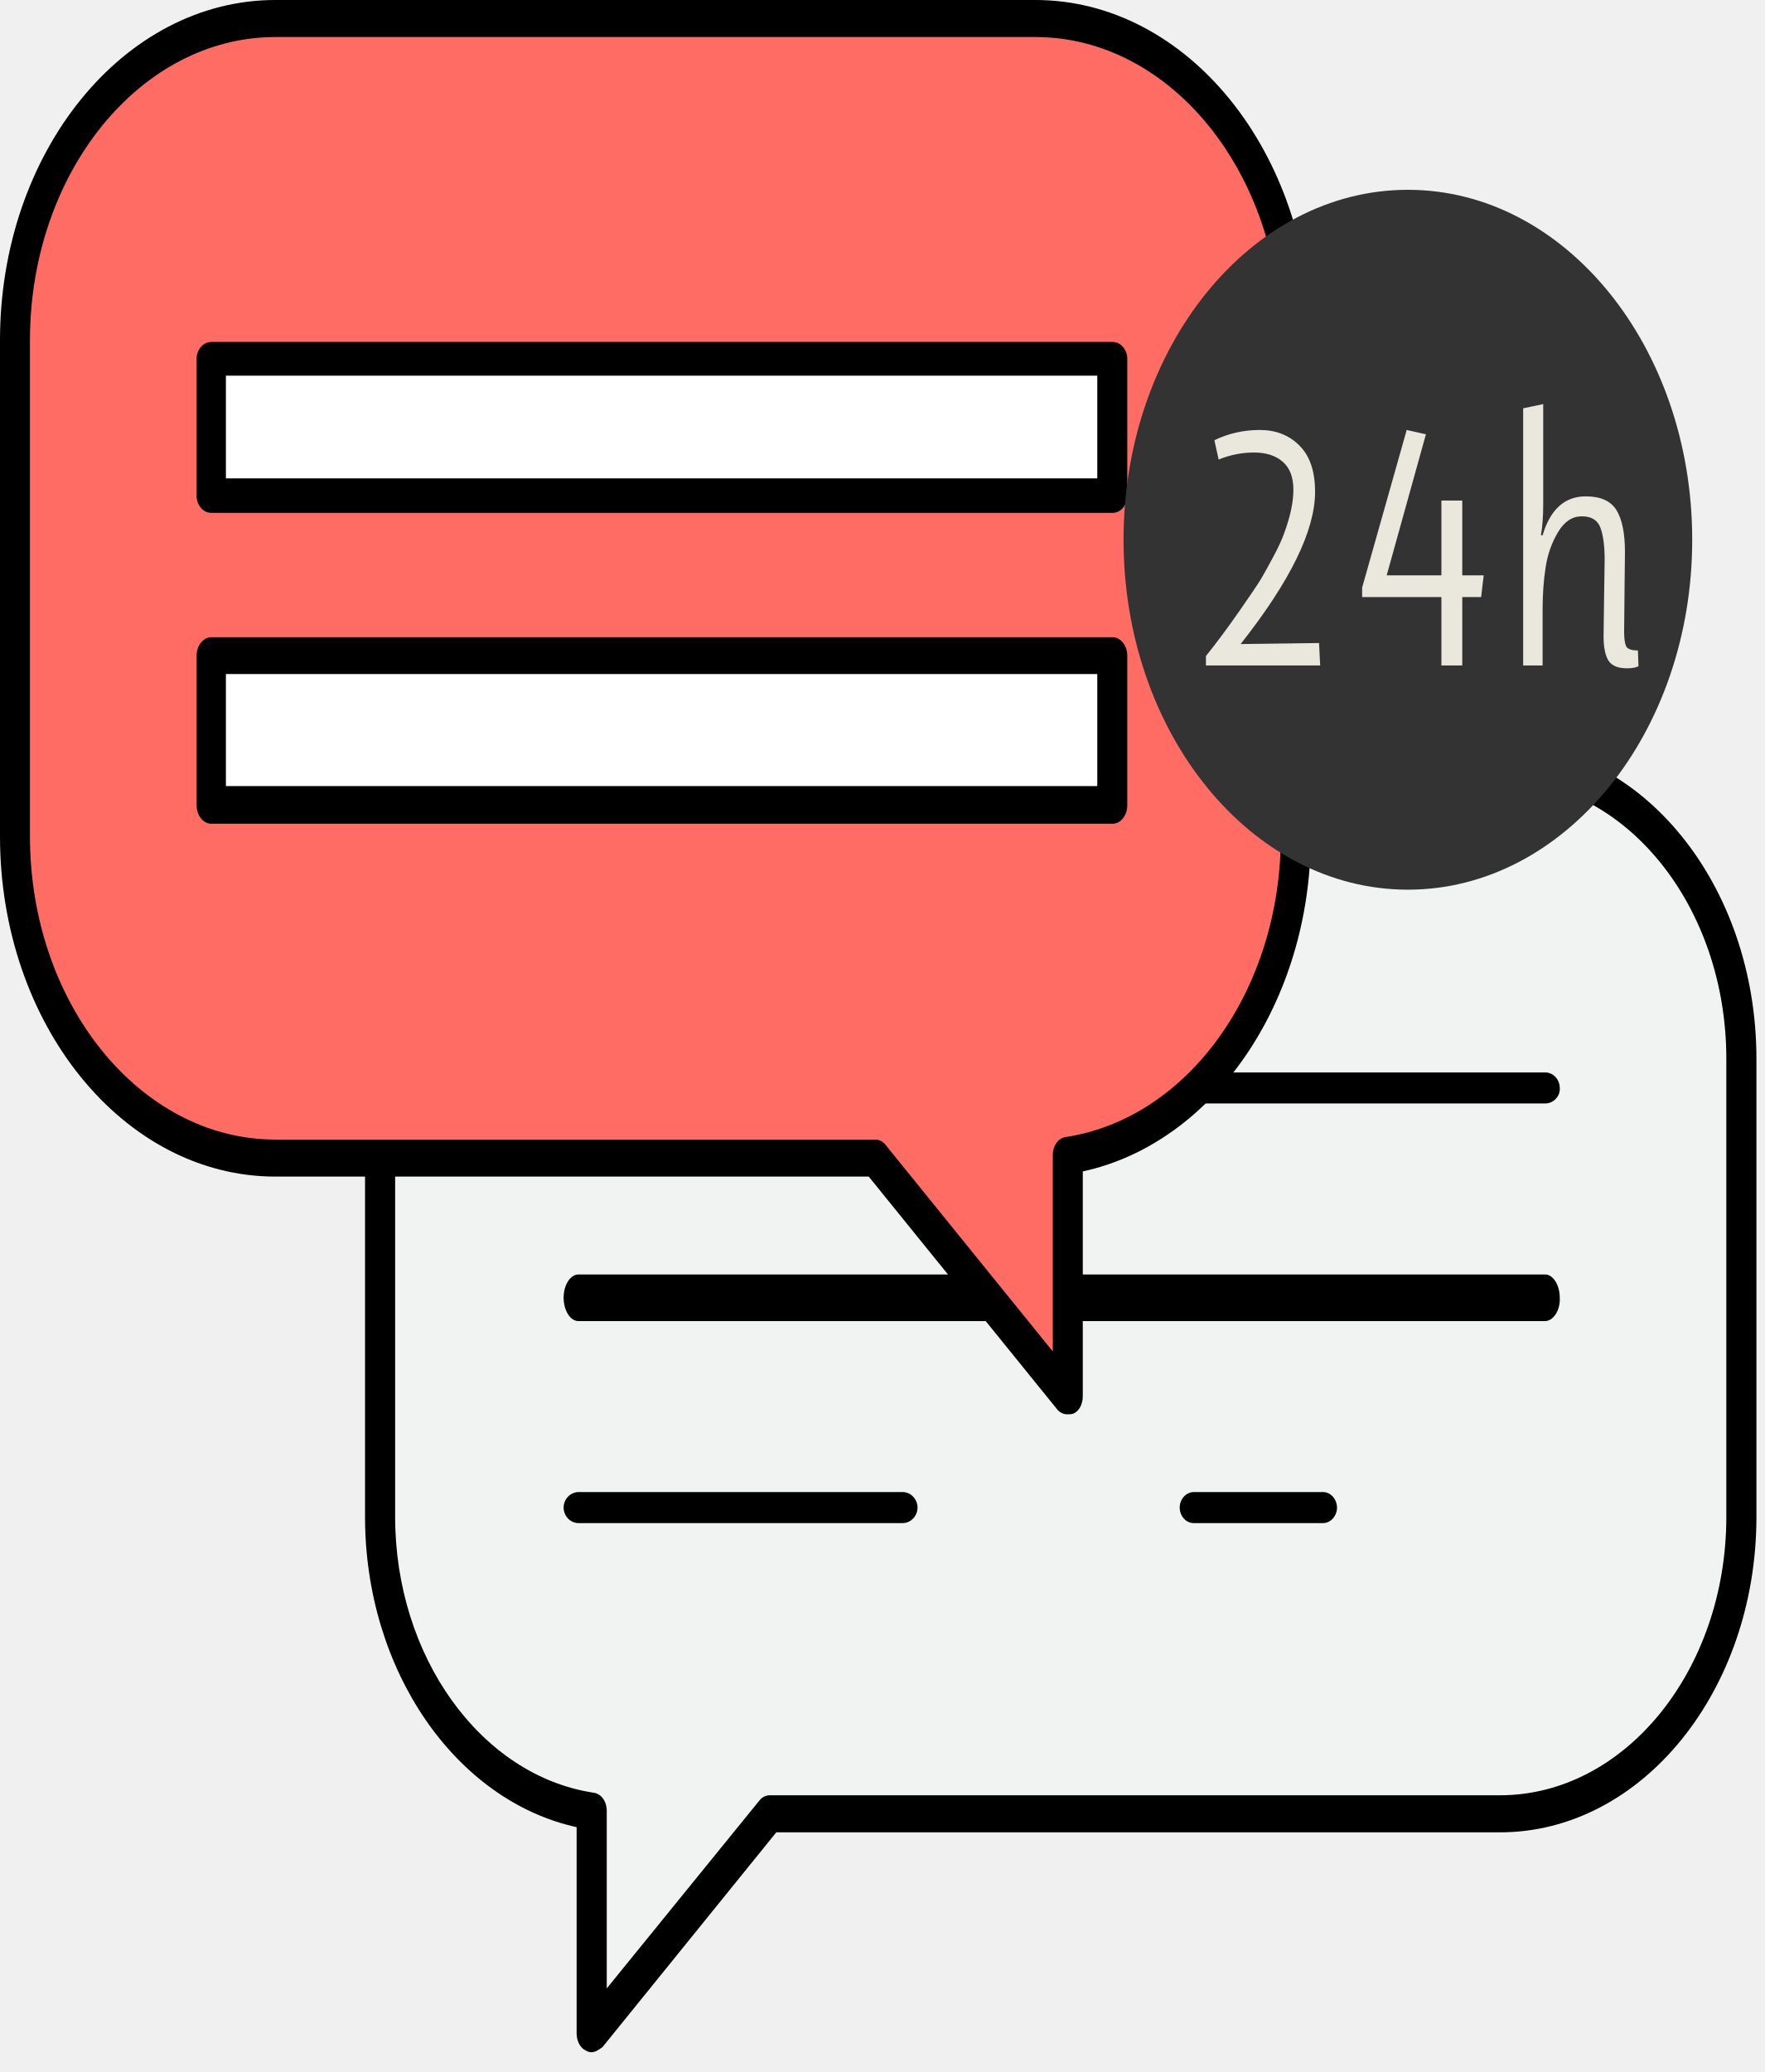
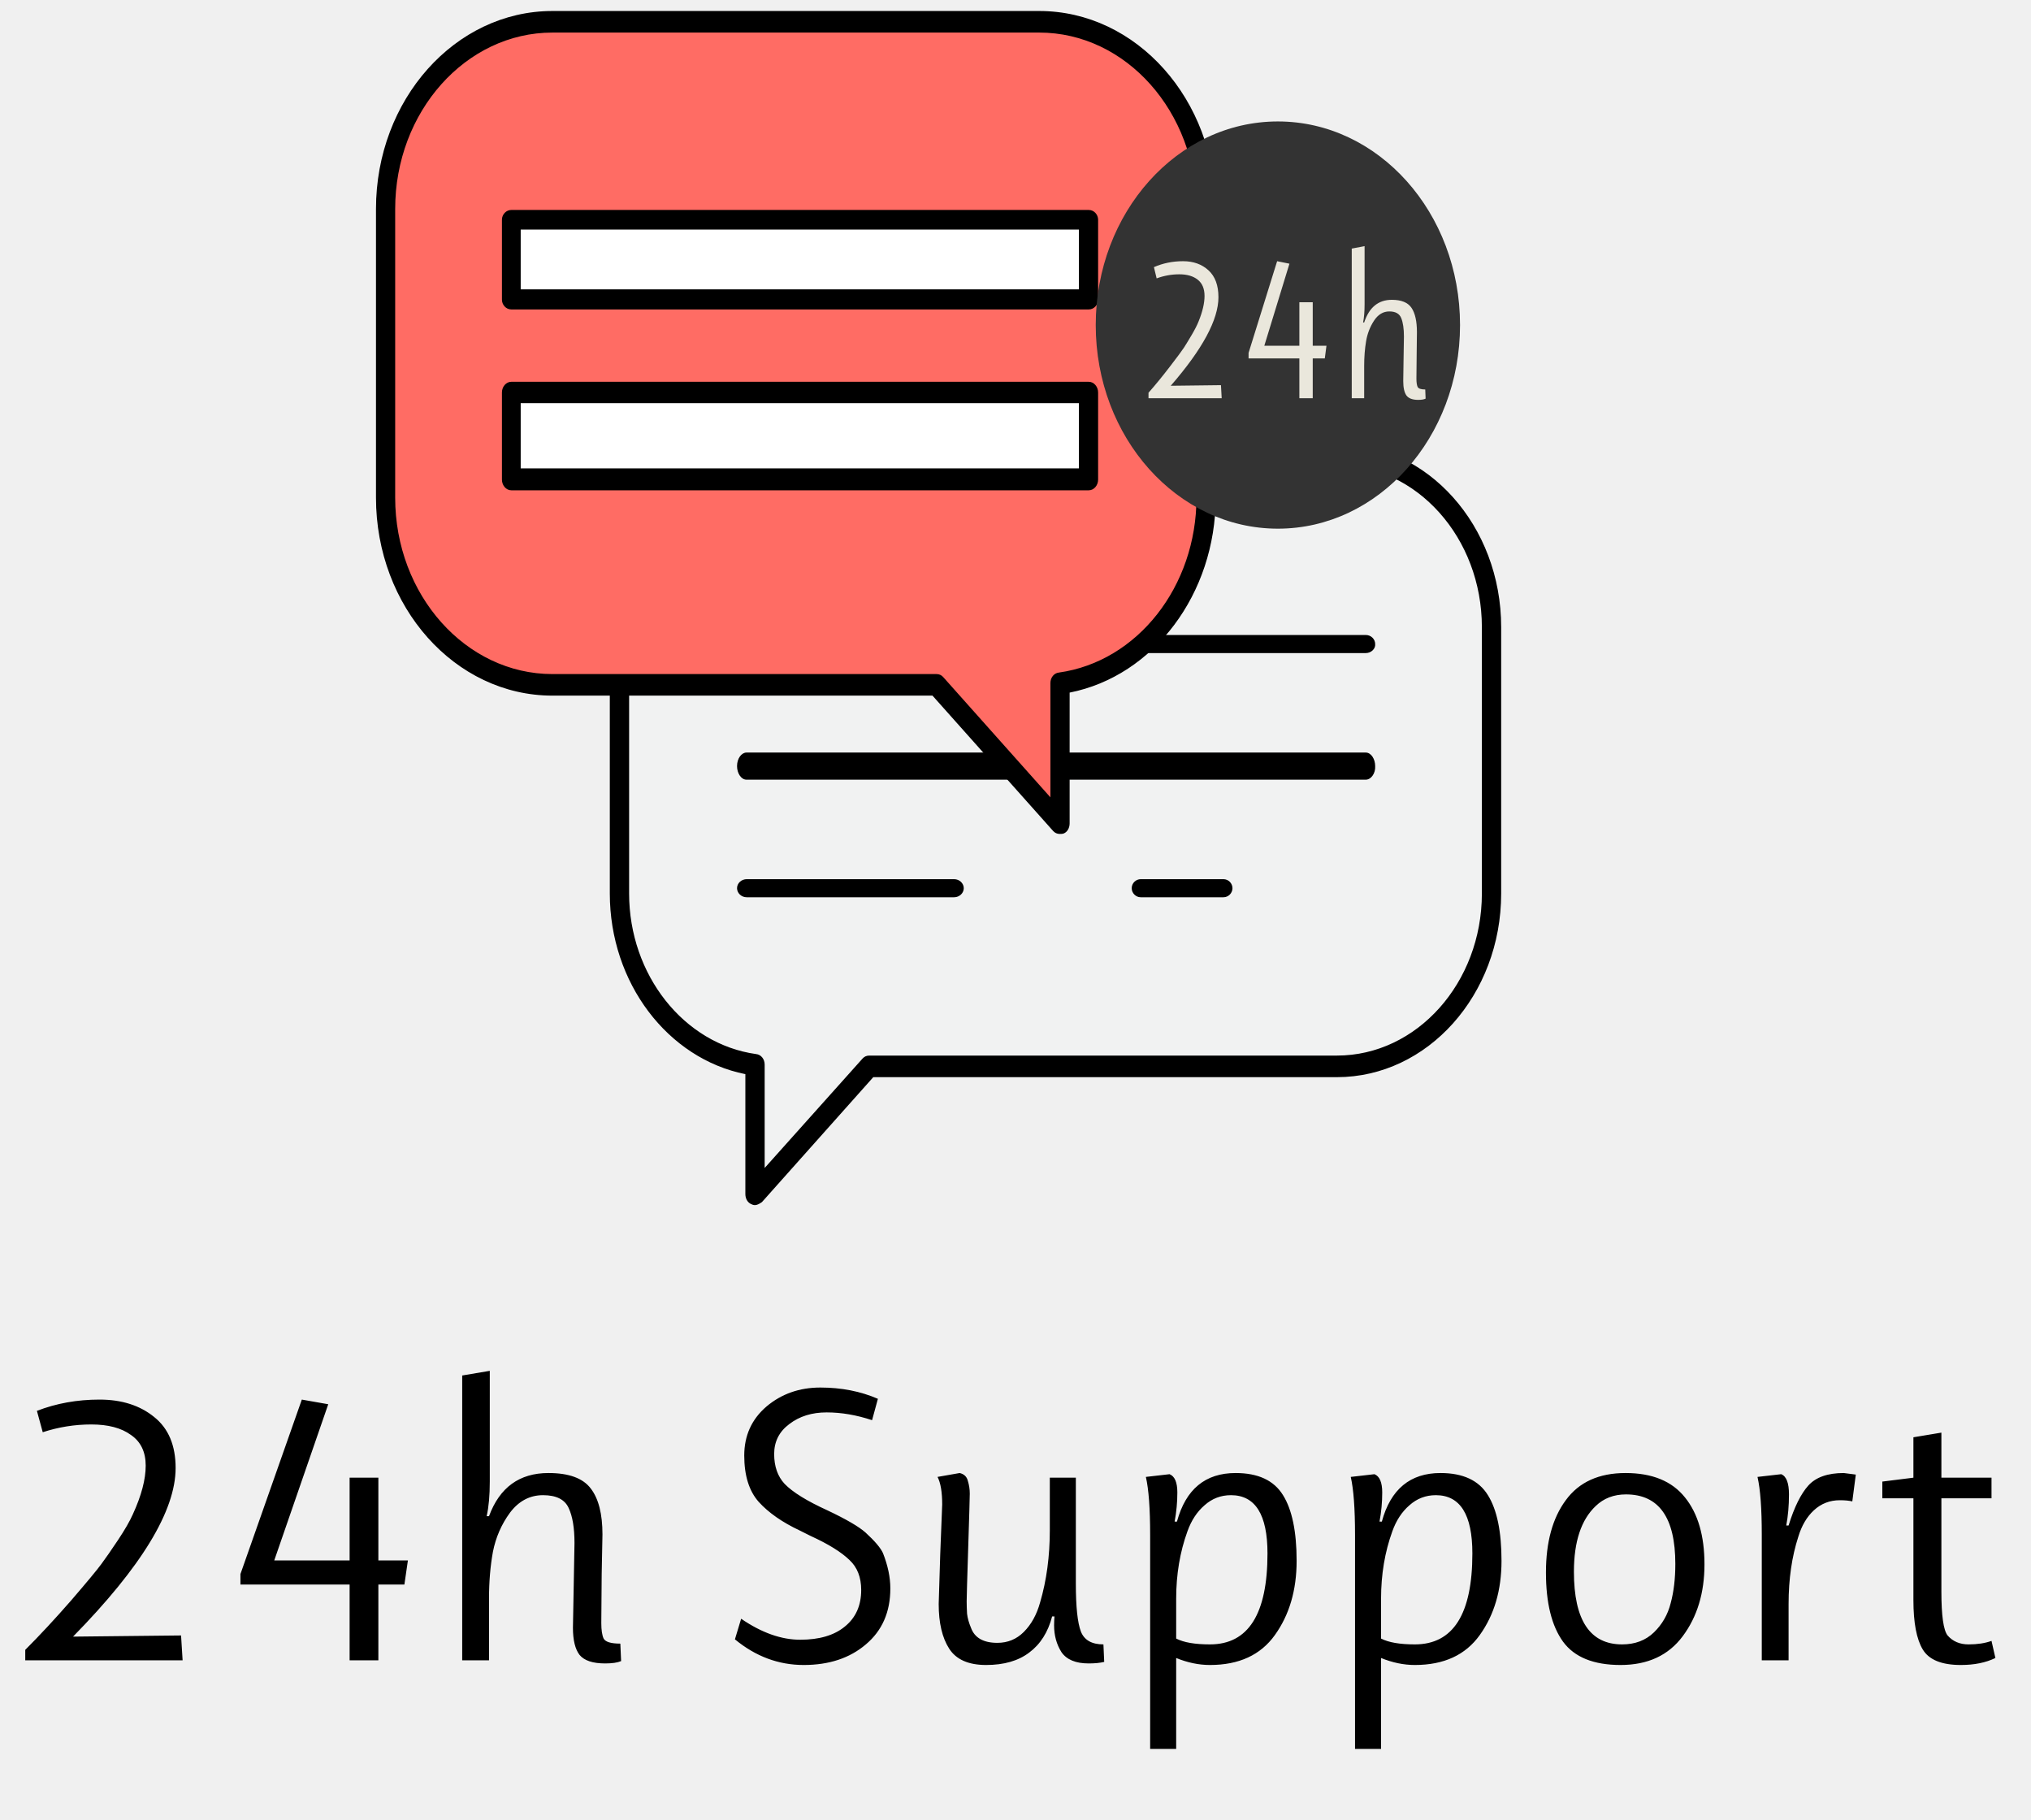
- <svg xmlns="http://www.w3.org/2000/svg" width="69" height="81" viewBox="0 0 69 81" fill="none">
-   <path d="M24.299 29.765H58.651C63.856 29.765 68.075 34.956 68.075 41.394V59.294C68.075 65.698 63.856 70.923 58.651 70.923H30.106L23.121 79.485V70.788C18.464 70.081 14.848 65.193 14.848 59.26V41.361C14.875 34.956 19.094 29.765 24.299 29.765Z" fill="#F1F2F2" />
-   <path d="M23.121 80.227C23.039 80.227 22.956 80.193 22.902 80.159C22.683 80.058 22.546 79.789 22.546 79.485V71.429C17.806 70.384 14.273 65.294 14.273 59.294V41.394C14.273 34.585 18.765 29.057 24.299 29.057H58.651C64.185 29.057 68.677 34.585 68.677 41.394V59.294C68.677 66.103 64.185 71.631 58.651 71.631H30.353L23.559 80.025C23.422 80.126 23.285 80.227 23.121 80.227ZM24.299 30.506C19.423 30.506 15.45 35.394 15.45 41.394V59.294C15.45 64.754 18.793 69.406 23.203 70.081C23.504 70.114 23.724 70.418 23.724 70.788V77.732L29.695 70.384C29.805 70.249 29.942 70.182 30.106 70.182H58.651C63.527 70.182 67.5 65.294 67.5 59.294V41.394C67.5 35.394 63.527 30.506 58.651 30.506H24.299Z" fill="black" />
-   <path d="M51.725 59.543H46.679C46.363 59.543 46.127 59.254 46.127 58.936C46.127 58.589 46.389 58.328 46.679 58.328H51.725C52.04 58.328 52.277 58.617 52.277 58.936C52.277 59.254 52.04 59.543 51.725 59.543Z" fill="black" />
-   <path d="M35.287 59.543H22.628C22.291 59.543 22.038 59.254 22.038 58.936C22.038 58.589 22.319 58.328 22.628 58.328H35.287C35.624 58.328 35.876 58.617 35.876 58.936C35.876 59.254 35.624 59.543 35.287 59.543Z" fill="black" />
-   <path d="M60.415 43.138H46.699C46.372 43.138 46.127 42.849 46.127 42.531C46.127 42.184 46.399 41.923 46.699 41.923H60.415C60.742 41.923 60.988 42.212 60.988 42.531C61.015 42.849 60.742 43.138 60.415 43.138Z" fill="black" />
-   <path d="M60.41 51.645H22.616C22.286 51.645 22.038 51.211 22.038 50.733C22.038 50.212 22.314 49.822 22.616 49.822H60.41C60.74 49.822 60.988 50.256 60.988 50.733C61.015 51.211 60.74 51.645 60.41 51.645Z" fill="black" />
-   <path d="M40.54 0.608H10.738C5.105 0.608 0.512 6.252 0.512 13.248V32.715C0.512 39.677 5.078 45.355 10.738 45.355H34.252L41.798 54.683V45.219C46.829 44.442 50.739 39.136 50.739 32.715V13.248C50.739 6.252 46.173 0.608 40.54 0.608Z" fill="#FF6C64" />
-   <path d="M41.738 55.29C41.574 55.29 41.438 55.223 41.329 55.088L33.968 45.996H10.768C4.825 45.996 0 40.036 0 32.696V13.301C0 5.96 4.825 0 10.768 0H40.484C46.427 0 51.252 5.96 51.252 13.301V32.696C51.252 39.161 47.462 44.683 42.337 45.794V54.583C42.337 54.886 42.201 55.155 41.983 55.256C41.901 55.29 41.819 55.29 41.738 55.29ZM10.768 1.448C5.48 1.448 1.172 6.768 1.172 13.301V32.696C1.172 39.228 5.48 44.549 10.768 44.549H34.213C34.377 44.549 34.513 44.616 34.622 44.751L41.165 52.832V45.155C41.165 44.784 41.383 44.481 41.683 44.448C46.481 43.707 50.08 38.656 50.08 32.696V13.301C50.08 6.768 45.772 1.448 40.484 1.448H10.768Z" fill="black" />
-   <path d="M8.2 13.975H43.564V19.443H8.2V13.975Z" fill="white" />
-   <path d="M43.504 20.05H8.261C7.933 20.05 7.688 19.736 7.688 19.391V14.026C7.688 13.649 7.961 13.367 8.261 13.367H43.504C43.831 13.367 44.077 13.681 44.077 14.026V19.391C44.077 19.736 43.831 20.05 43.504 20.05ZM8.833 18.701H42.904V14.685H8.833V18.701Z" fill="black" />
-   <path d="M8.2 26.126H43.564V31.594H8.2V26.126Z" fill="white" />
-   <path d="M43.504 32.202H8.261C7.933 32.202 7.688 31.86 7.688 31.483V25.63C7.688 25.219 7.961 24.911 8.261 24.911H43.504C43.831 24.911 44.077 25.253 44.077 25.63V31.483C44.077 31.86 43.831 32.202 43.504 32.202ZM8.833 30.73H42.904V26.349H8.833V30.73Z" fill="black" />
-   <path d="M55.049 7.42C61.186 7.42 66.166 13.549 66.166 21.1C66.166 28.651 61.186 34.78 55.049 34.78C48.912 34.78 43.931 28.651 43.931 21.1C43.931 13.549 48.912 7.42 55.049 7.42Z" fill="#333333" />
-   <path d="M47.152 26.016V25.647C47.563 25.135 47.997 24.552 48.453 23.897C48.91 23.243 49.199 22.813 49.32 22.608C49.441 22.401 49.597 22.119 49.788 21.763C49.979 21.406 50.119 21.104 50.207 20.858C50.451 20.199 50.572 19.628 50.572 19.145C50.572 18.659 50.434 18.295 50.158 18.053C49.882 17.811 49.507 17.69 49.034 17.69C48.558 17.69 48.097 17.782 47.649 17.965L47.483 17.209C48.035 16.942 48.627 16.809 49.259 16.809C49.891 16.809 50.409 17.014 50.812 17.422C51.218 17.828 51.42 18.43 51.42 19.227C51.42 20.735 50.45 22.719 48.509 25.178L51.575 25.138L51.619 26.016H47.152ZM53.26 23.34V22.971L55.002 16.809L55.754 16.977L54.22 22.492H56.359V19.568H57.175V22.492H58.013L57.913 23.34H57.175V26.016H56.359V23.34H53.26ZM60.34 19.706C60.34 20.191 60.31 20.598 60.25 20.925H60.316C60.618 19.911 61.181 19.404 62.004 19.404C62.584 19.404 62.985 19.585 63.207 19.946C63.426 20.308 63.536 20.85 63.536 21.571C63.536 21.598 63.531 22.064 63.521 22.971C63.51 23.875 63.504 24.451 63.504 24.699C63.504 24.947 63.528 25.13 63.575 25.248C63.624 25.368 63.78 25.428 64.043 25.428L64.065 26.044C63.962 26.099 63.812 26.126 63.614 26.126C63.261 26.126 63.02 26.025 62.891 25.824C62.764 25.623 62.7 25.303 62.7 24.864C62.7 24.846 62.707 24.352 62.72 23.382C62.734 22.413 62.742 21.91 62.742 21.873C62.742 21.343 62.687 20.929 62.578 20.632C62.468 20.334 62.226 20.184 61.85 20.184C61.476 20.184 61.165 20.39 60.919 20.803C60.672 21.216 60.51 21.675 60.434 22.181C60.355 22.689 60.316 23.241 60.316 23.836V26.016H59.556V15.962L60.34 15.797V19.706Z" fill="#EAE7DC" />
+ <svg xmlns="http://www.w3.org/2000/svg" width="115" height="103" viewBox="0 0 115 103" fill="none">
+   <path d="M43.83 25.705H75.699C80.527 25.705 84.441 30.079 84.441 35.504V50.587C84.441 55.984 80.527 60.387 75.699 60.387H49.218L42.738 67.602V60.273C38.417 59.677 35.063 55.558 35.063 50.559V35.476C35.088 30.079 39.002 25.705 43.83 25.705Z" fill="#F1F2F2" />
+   <path d="M42.737 68.227C42.661 68.227 42.585 68.198 42.534 68.17C42.331 68.085 42.204 67.858 42.204 67.602V60.813C37.807 59.933 34.529 55.644 34.529 50.587V35.505C34.529 29.767 38.697 25.108 43.83 25.108H75.699C80.832 25.108 85 29.767 85 35.505V50.587C85 56.325 80.832 60.984 75.699 60.984H49.447L43.144 68.056C43.017 68.142 42.89 68.227 42.737 68.227ZM43.83 26.33C39.307 26.33 35.622 30.448 35.622 35.505V50.587C35.622 55.189 38.722 59.109 42.814 59.677C43.093 59.705 43.297 59.961 43.297 60.273V66.125L48.837 59.933C48.938 59.819 49.066 59.762 49.218 59.762H75.699C80.222 59.762 83.907 55.644 83.907 50.587V35.505C83.907 30.448 80.222 26.33 75.699 26.33H43.83V26.33Z" fill="black" />
+   <path d="M69.273 50.798H64.592C64.299 50.798 64.08 50.554 64.08 50.286C64.08 49.993 64.324 49.774 64.592 49.774H69.273C69.566 49.774 69.785 50.018 69.785 50.286C69.785 50.554 69.566 50.798 69.273 50.798Z" fill="black" />
+   <path d="M54.024 50.798H42.28C41.968 50.798 41.733 50.554 41.733 50.286C41.733 49.993 41.994 49.774 42.28 49.774H54.024C54.336 49.774 54.571 50.018 54.571 50.286C54.571 50.554 54.336 50.798 54.024 50.798Z" fill="black" />
+   <path d="M77.335 36.974H64.611C64.308 36.974 64.08 36.73 64.08 36.462C64.08 36.17 64.333 35.95 64.611 35.95H77.335C77.639 35.95 77.866 36.194 77.866 36.462C77.892 36.73 77.639 36.974 77.335 36.974Z" fill="black" />
+   <path d="M77.33 44.142H42.27C41.963 44.142 41.733 43.776 41.733 43.374C41.733 42.935 41.989 42.606 42.27 42.606H77.33C77.637 42.606 77.866 42.972 77.866 43.374C77.892 43.776 77.637 44.142 77.33 44.142Z" fill="black" />
+   <path d="M58.898 1.135H31.25C26.025 1.135 21.764 5.891 21.764 11.787V28.191C21.764 34.057 26 38.842 31.25 38.842H53.064L60.064 46.702V38.728C64.731 38.073 68.359 33.602 68.359 28.191V11.787C68.359 5.891 64.123 1.135 58.898 1.135Z" fill="#FF6C64" />
+   <path d="M60.008 47.214C59.856 47.214 59.73 47.157 59.629 47.044L52.8 39.383H31.279C25.765 39.383 21.289 34.36 21.289 28.175V11.831C21.289 5.646 25.765 0.623 31.279 0.623H58.845C64.358 0.623 68.835 5.646 68.835 11.831V28.175C68.835 33.623 65.319 38.276 60.565 39.212V46.618C60.565 46.873 60.438 47.1 60.236 47.185C60.16 47.214 60.084 47.214 60.008 47.214ZM31.279 1.844C26.372 1.844 22.376 6.327 22.376 11.831V28.175C22.376 33.679 26.372 38.163 31.279 38.163H53.028C53.18 38.163 53.306 38.219 53.407 38.333L59.477 45.142V38.673C59.477 38.361 59.679 38.106 59.958 38.077C64.409 37.453 67.747 33.197 67.747 28.175V11.831C67.747 6.327 63.751 1.844 58.845 1.844H31.279V1.844Z" fill="black" />
+   <path d="M28.896 12.399H61.703V17.007H28.896V12.399Z" fill="white" />
+   <path d="M61.647 17.519H28.952C28.648 17.519 28.421 17.254 28.421 16.963V12.442C28.421 12.125 28.674 11.887 28.952 11.887H61.647C61.95 11.887 62.178 12.151 62.178 12.442V16.963C62.178 17.254 61.95 17.519 61.647 17.519ZM29.483 16.382H61.09V12.998H29.483V16.382Z" fill="black" />
+   <path d="M28.896 22.639H61.703V27.247H28.896V22.639Z" fill="white" />
+   <path d="M61.647 27.758H28.952C28.648 27.758 28.421 27.47 28.421 27.153V22.22C28.421 21.874 28.674 21.615 28.952 21.615H61.647C61.95 21.615 62.178 21.903 62.178 22.22V27.153C62.178 27.47 61.95 27.758 61.647 27.758ZM29.483 26.518H61.09V22.826H29.483V26.518Z" fill="black" />
+   <path d="M72.357 6.876C78.05 6.876 82.671 12.04 82.671 18.403C82.671 24.767 78.05 29.931 72.357 29.931C66.664 29.931 62.043 24.767 62.043 18.403C62.043 12.04 66.664 6.876 72.357 6.876Z" fill="#333333" />
+   <path d="M65.031 22.546V22.235C65.413 21.804 65.815 21.312 66.238 20.761C66.662 20.209 66.931 19.847 67.043 19.674C67.155 19.499 67.3 19.262 67.477 18.962C67.654 18.661 67.784 18.407 67.866 18.199C68.091 17.645 68.204 17.163 68.204 16.756C68.204 16.346 68.076 16.04 67.82 15.836C67.564 15.632 67.216 15.53 66.777 15.53C66.336 15.53 65.908 15.607 65.492 15.761L65.338 15.124C65.85 14.9 66.399 14.788 66.986 14.788C67.572 14.788 68.053 14.96 68.427 15.304C68.803 15.647 68.991 16.154 68.991 16.825C68.991 18.096 68.091 19.767 66.29 21.84L69.134 21.806L69.175 22.546H65.031ZM70.697 20.291V19.98L72.314 14.788L73.011 14.929L71.588 19.576H73.573V17.113H74.33V19.576H75.107L75.014 20.291H74.33V22.546H73.573V20.291H70.697ZM77.266 17.228C77.266 17.638 77.238 17.98 77.182 18.256H77.243C77.524 17.401 78.046 16.974 78.809 16.974C79.347 16.974 79.719 17.126 79.925 17.431C80.129 17.736 80.23 18.193 80.23 18.801C80.23 18.823 80.226 19.216 80.216 19.98C80.206 20.742 80.201 21.227 80.201 21.436C80.201 21.645 80.223 21.799 80.266 21.899C80.312 22 80.457 22.05 80.701 22.05L80.721 22.569C80.626 22.616 80.486 22.639 80.303 22.639C79.976 22.639 79.752 22.554 79.632 22.384C79.514 22.215 79.455 21.945 79.455 21.575C79.455 21.56 79.461 21.143 79.473 20.326C79.487 19.51 79.494 19.086 79.494 19.055C79.494 18.608 79.443 18.259 79.341 18.009C79.24 17.758 79.015 17.632 78.666 17.632C78.319 17.632 78.031 17.805 77.802 18.153C77.574 18.501 77.424 18.888 77.352 19.314C77.28 19.742 77.243 20.207 77.243 20.709V22.546H76.539V14.074L77.266 13.935V17.228Z" fill="#EAE7DC" />
+   <path d="M1.43 94V93.406C2.251 92.585 3.117 91.653 4.026 90.612C4.935 89.556 5.507 88.867 5.742 88.544C5.991 88.207 6.307 87.752 6.688 87.18C7.069 86.608 7.348 86.124 7.524 85.728C8.008 84.672 8.25 83.755 8.25 82.978C8.25 82.201 7.971 81.621 7.414 81.24C6.871 80.844 6.123 80.646 5.17 80.646C4.231 80.646 3.315 80.793 2.42 81.086L2.09 79.876C3.19 79.451 4.371 79.238 5.632 79.238C6.893 79.238 7.927 79.568 8.734 80.228C9.541 80.873 9.944 81.834 9.944 83.11C9.944 85.53 8.008 88.713 4.136 92.658L10.252 92.592L10.34 94H1.43ZM13.614 89.71V89.116L17.09 79.238L18.586 79.502L15.528 88.346H19.796V83.66H21.424V88.346H23.096L22.898 89.71H21.424V94H19.796V89.71H13.614ZM27.733 83.88C27.733 84.657 27.675 85.31 27.557 85.838H27.689C28.291 84.21 29.413 83.396 31.055 83.396C32.214 83.396 33.013 83.689 33.453 84.276C33.893 84.848 34.113 85.713 34.113 86.872C34.113 86.916 34.099 87.664 34.069 89.116C34.055 90.568 34.047 91.492 34.047 91.888C34.047 92.284 34.091 92.577 34.179 92.768C34.282 92.959 34.597 93.054 35.125 93.054L35.169 94.044C34.964 94.132 34.663 94.176 34.267 94.176C33.563 94.176 33.079 94.015 32.815 93.692C32.566 93.369 32.441 92.856 32.441 92.152C32.441 92.123 32.456 91.331 32.485 89.776C32.515 88.221 32.529 87.415 32.529 87.356C32.529 86.505 32.419 85.845 32.199 85.376C31.979 84.892 31.495 84.65 30.747 84.65C29.999 84.65 29.376 84.98 28.877 85.64C28.393 86.3 28.071 87.041 27.909 87.862C27.763 88.669 27.689 89.549 27.689 90.502V94H26.171V77.874L27.733 77.61V83.88ZM41.965 91.646C43.123 92.438 44.238 92.834 45.309 92.834C46.394 92.834 47.237 92.585 47.839 92.086C48.455 91.587 48.763 90.898 48.763 90.018C48.763 89.299 48.543 88.735 48.103 88.324C47.633 87.869 46.9 87.415 45.903 86.96C45.609 86.813 45.404 86.711 45.287 86.652C44.289 86.183 43.512 85.64 42.955 85.024C42.412 84.408 42.141 83.535 42.141 82.406C42.141 81.277 42.559 80.353 43.395 79.634C44.245 78.915 45.265 78.556 46.453 78.556C47.641 78.556 48.726 78.769 49.709 79.194L49.379 80.404C48.499 80.111 47.641 79.964 46.805 79.964C45.969 79.964 45.265 80.184 44.693 80.624C44.121 81.049 43.835 81.614 43.835 82.318C43.835 83.022 44.033 83.587 44.429 84.012C44.883 84.481 45.69 84.98 46.849 85.508C47.905 86.007 48.623 86.425 49.005 86.762C49.533 87.246 49.863 87.635 49.995 87.928C50.273 88.632 50.413 89.299 50.413 89.93C50.413 91.265 49.951 92.321 49.027 93.098C48.117 93.875 46.944 94.264 45.507 94.264C44.084 94.264 42.786 93.78 41.613 92.812L41.965 91.646ZM53.349 85.178C53.349 84.474 53.261 83.953 53.085 83.616L54.339 83.396C54.589 83.455 54.742 83.601 54.801 83.836C54.874 84.071 54.911 84.313 54.911 84.562C54.911 84.738 54.882 85.75 54.823 87.598C54.764 89.431 54.735 90.451 54.735 90.656C54.735 90.861 54.742 91.096 54.757 91.36C54.786 91.609 54.86 91.873 54.977 92.152C55.182 92.724 55.681 93.01 56.473 93.01C57.06 93.01 57.559 92.805 57.969 92.394C58.395 91.969 58.703 91.411 58.893 90.722C59.26 89.475 59.443 88.111 59.443 86.63V83.66H60.917V89.666C60.917 90.971 61.013 91.873 61.203 92.372C61.394 92.856 61.819 93.098 62.479 93.098L62.523 94.088C62.288 94.147 61.995 94.176 61.643 94.176C60.91 94.176 60.397 93.963 60.103 93.538C59.825 93.098 59.685 92.592 59.685 92.02C59.685 91.859 59.693 91.69 59.707 91.514H59.575C59.34 92.409 58.908 93.091 58.277 93.56C57.661 94.029 56.847 94.264 55.835 94.264C54.838 94.264 54.141 93.956 53.745 93.34C53.349 92.724 53.151 91.881 53.151 90.81C53.151 90.678 53.181 89.732 53.239 87.972C53.312 86.212 53.349 85.281 53.349 85.178ZM66.224 83.462C66.517 83.579 66.664 83.924 66.664 84.496C66.664 85.053 66.612 85.603 66.51 86.146H66.642C67.14 84.313 68.248 83.396 69.964 83.396C71.24 83.396 72.134 83.814 72.648 84.65C73.161 85.471 73.418 86.711 73.418 88.368C73.418 90.025 73.007 91.426 72.186 92.57C71.379 93.699 70.154 94.264 68.512 94.264C67.881 94.264 67.243 94.132 66.598 93.868V99.016H65.124V86.894C65.124 85.413 65.043 84.32 64.882 83.616L66.224 83.462ZM66.598 90.502V92.768C67.023 92.988 67.661 93.098 68.512 93.098C70.682 93.098 71.768 91.382 71.768 87.95C71.768 85.75 71.078 84.65 69.7 84.65C69.128 84.65 68.629 84.841 68.204 85.222C67.778 85.589 67.456 86.08 67.236 86.696C66.81 87.869 66.598 89.138 66.598 90.502ZM77.825 83.462C78.118 83.579 78.265 83.924 78.265 84.496C78.265 85.053 78.214 85.603 78.111 86.146H78.243C78.742 84.313 79.849 83.396 81.565 83.396C82.841 83.396 83.736 83.814 84.249 84.65C84.763 85.471 85.019 86.711 85.019 88.368C85.019 90.025 84.609 91.426 83.787 92.57C82.981 93.699 81.756 94.264 80.113 94.264C79.483 94.264 78.844 94.132 78.199 93.868V99.016H76.725V86.894C76.725 85.413 76.644 84.32 76.483 83.616L77.825 83.462ZM78.199 90.502V92.768C78.624 92.988 79.263 93.098 80.113 93.098C82.284 93.098 83.369 91.382 83.369 87.95C83.369 85.75 82.68 84.65 81.301 84.65C80.729 84.65 80.231 84.841 79.805 85.222C79.38 85.589 79.057 86.08 78.837 86.696C78.412 87.869 78.199 89.138 78.199 90.502ZM91.847 93.098C92.58 93.098 93.181 92.871 93.651 92.416C94.12 91.961 94.435 91.411 94.597 90.766C94.773 90.121 94.861 89.38 94.861 88.544C94.861 85.919 93.929 84.606 92.067 84.606C91.377 84.606 90.805 84.826 90.351 85.266C89.529 86.043 89.119 87.283 89.119 88.984C89.119 91.727 90.028 93.098 91.847 93.098ZM96.511 88.566C96.511 90.179 96.1 91.536 95.279 92.636C94.472 93.721 93.299 94.264 91.759 94.264C90.233 94.264 89.148 93.824 88.503 92.944C87.857 92.049 87.535 90.744 87.535 89.028C87.535 87.312 87.909 85.948 88.657 84.936C89.405 83.909 90.534 83.396 92.045 83.396C93.555 83.396 94.677 83.858 95.411 84.782C96.144 85.691 96.511 86.953 96.511 88.566ZM100.856 83.462C101.15 83.579 101.296 83.961 101.296 84.606C101.296 85.237 101.245 85.823 101.142 86.366H101.274C101.597 85.325 101.971 84.569 102.396 84.1C102.822 83.631 103.489 83.396 104.398 83.396L105.08 83.484L104.882 85.002C104.692 84.958 104.457 84.936 104.178 84.936C103.606 84.936 103.115 85.127 102.704 85.508C102.308 85.875 102.015 86.373 101.824 87.004C101.458 88.133 101.274 89.402 101.274 90.81V94H99.756V86.894C99.756 85.413 99.676 84.32 99.514 83.616L100.856 83.462ZM112.764 92.9L112.984 93.868C112.441 94.132 111.789 94.264 111.026 94.264C109.941 94.264 109.222 93.971 108.87 93.384C108.518 92.797 108.342 91.866 108.342 90.59V84.826H106.582V83.88L108.342 83.66V81.372L109.926 81.108V83.66H112.764V84.826H109.926V90.106C109.926 91.47 110.043 92.299 110.278 92.592C110.571 92.929 110.967 93.098 111.466 93.098C111.965 93.098 112.397 93.032 112.764 92.9Z" fill="black" />
</svg>
